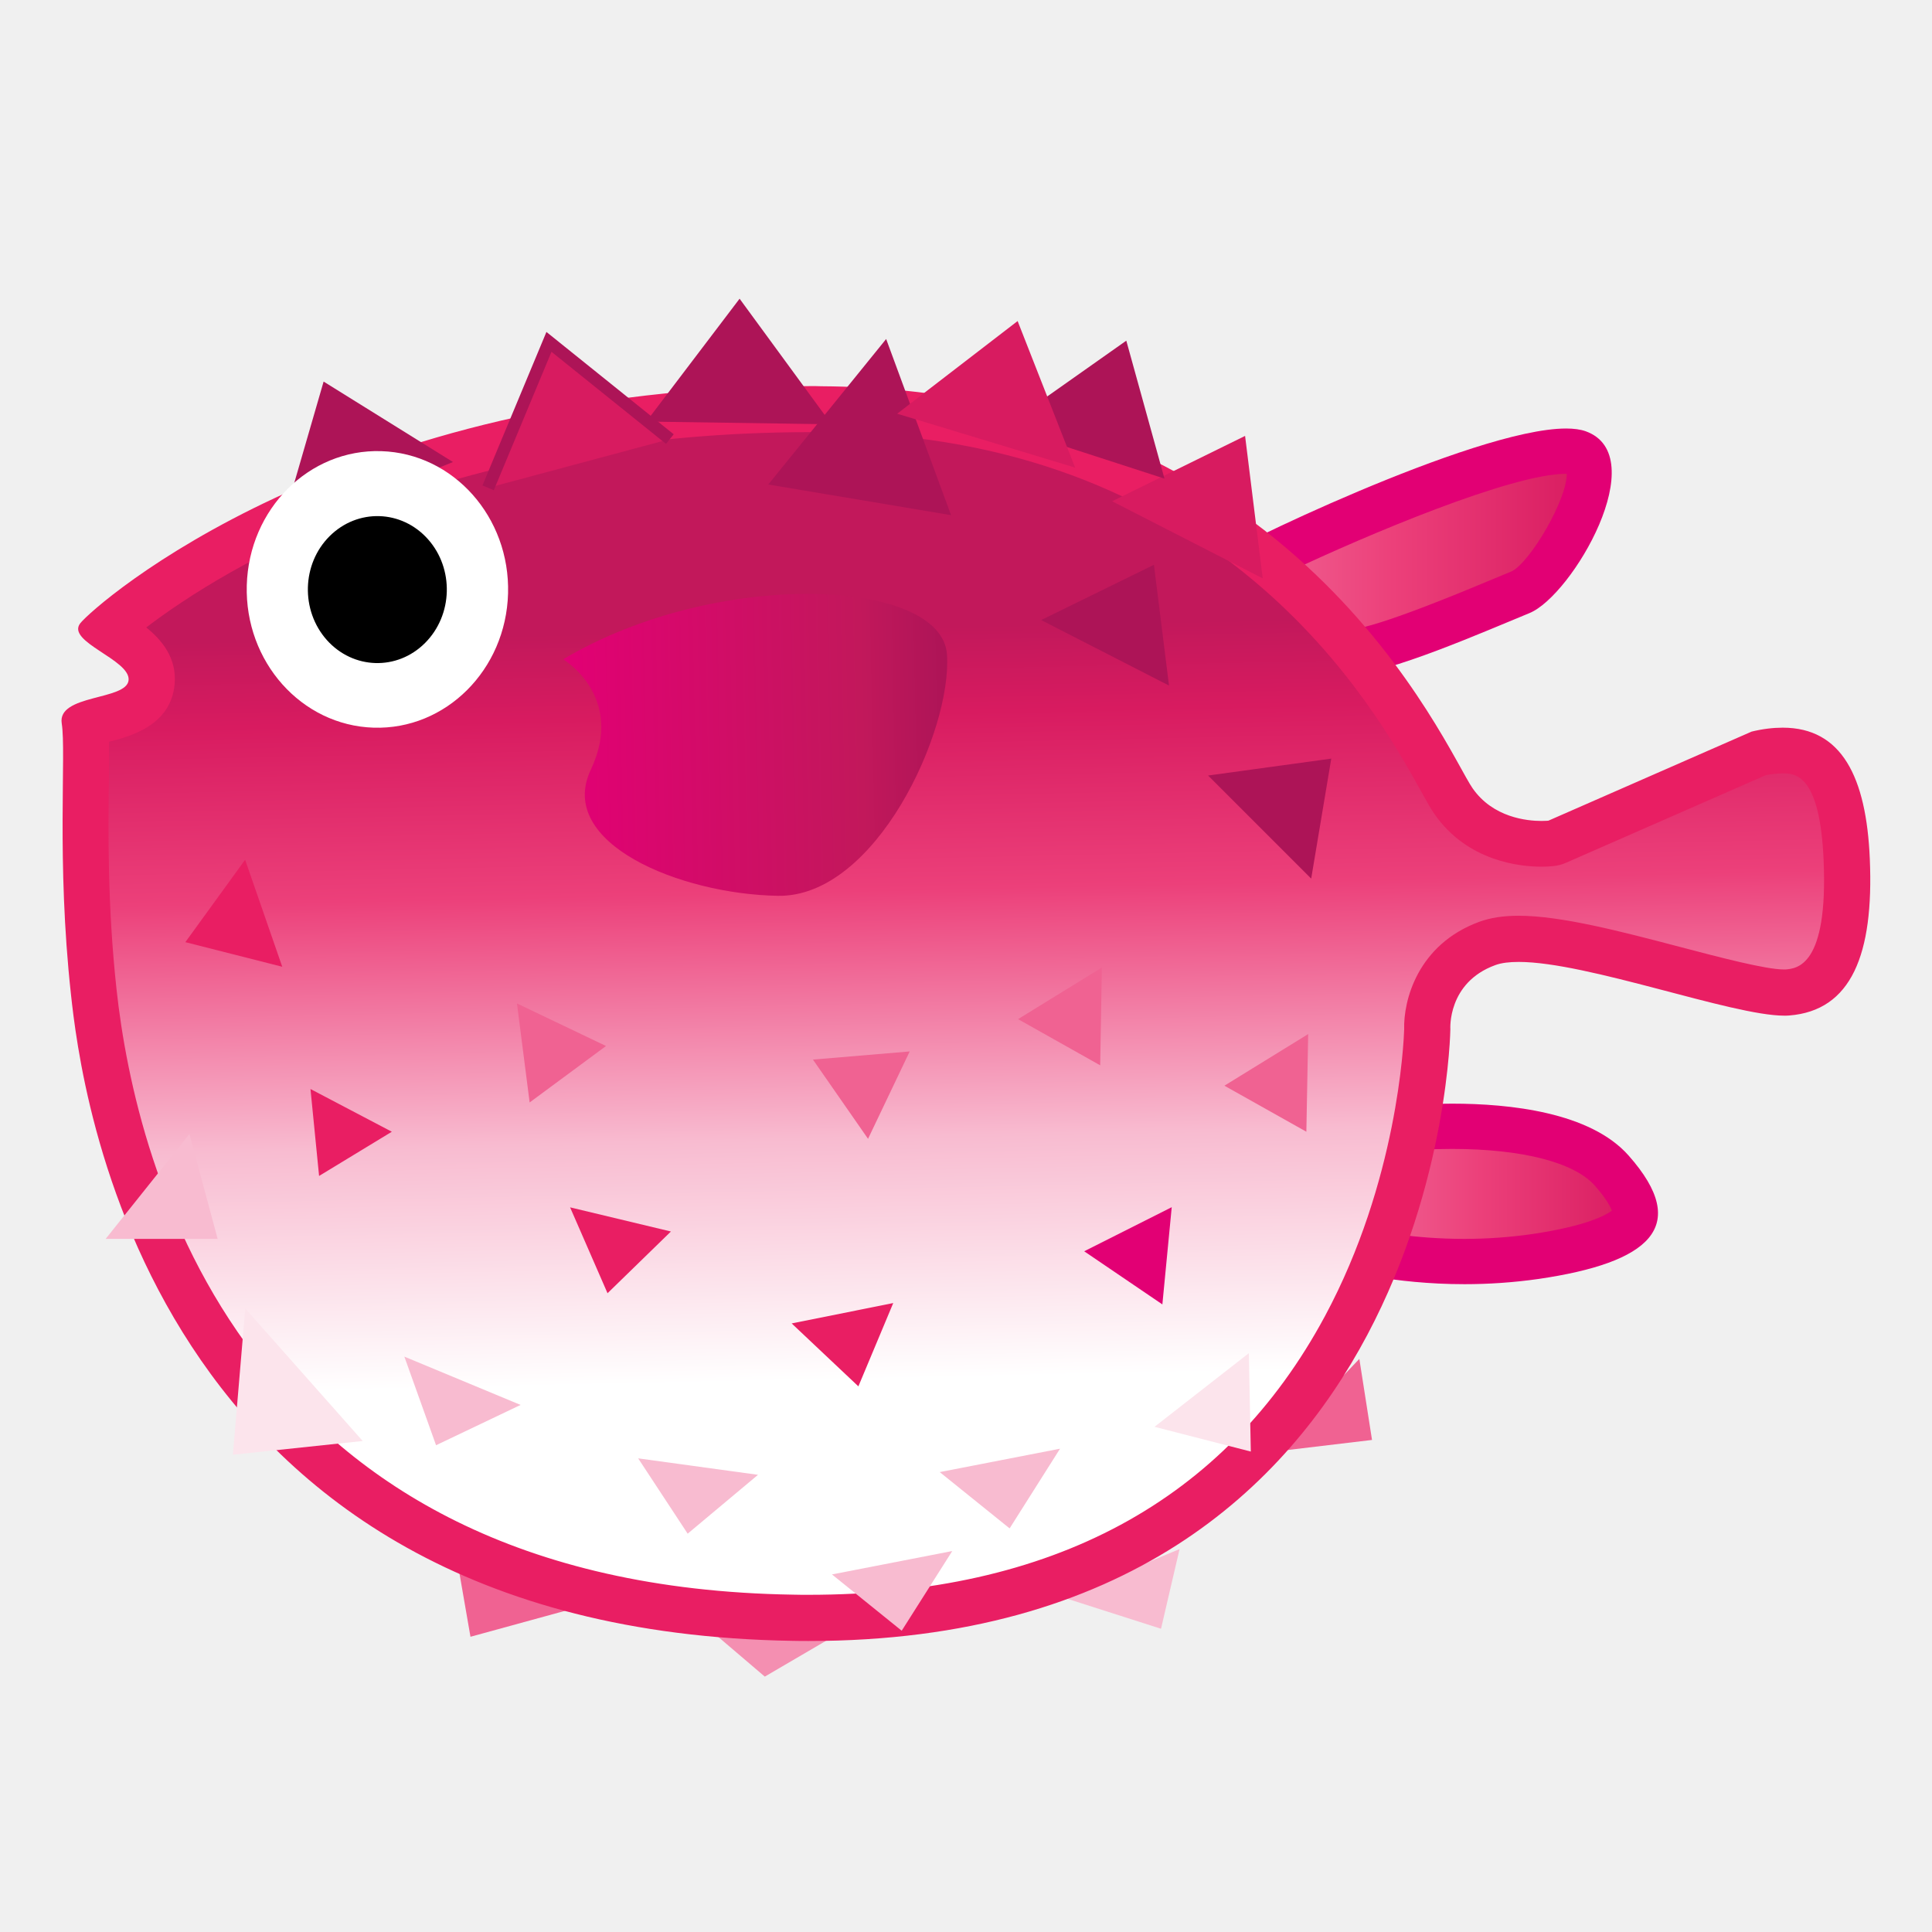
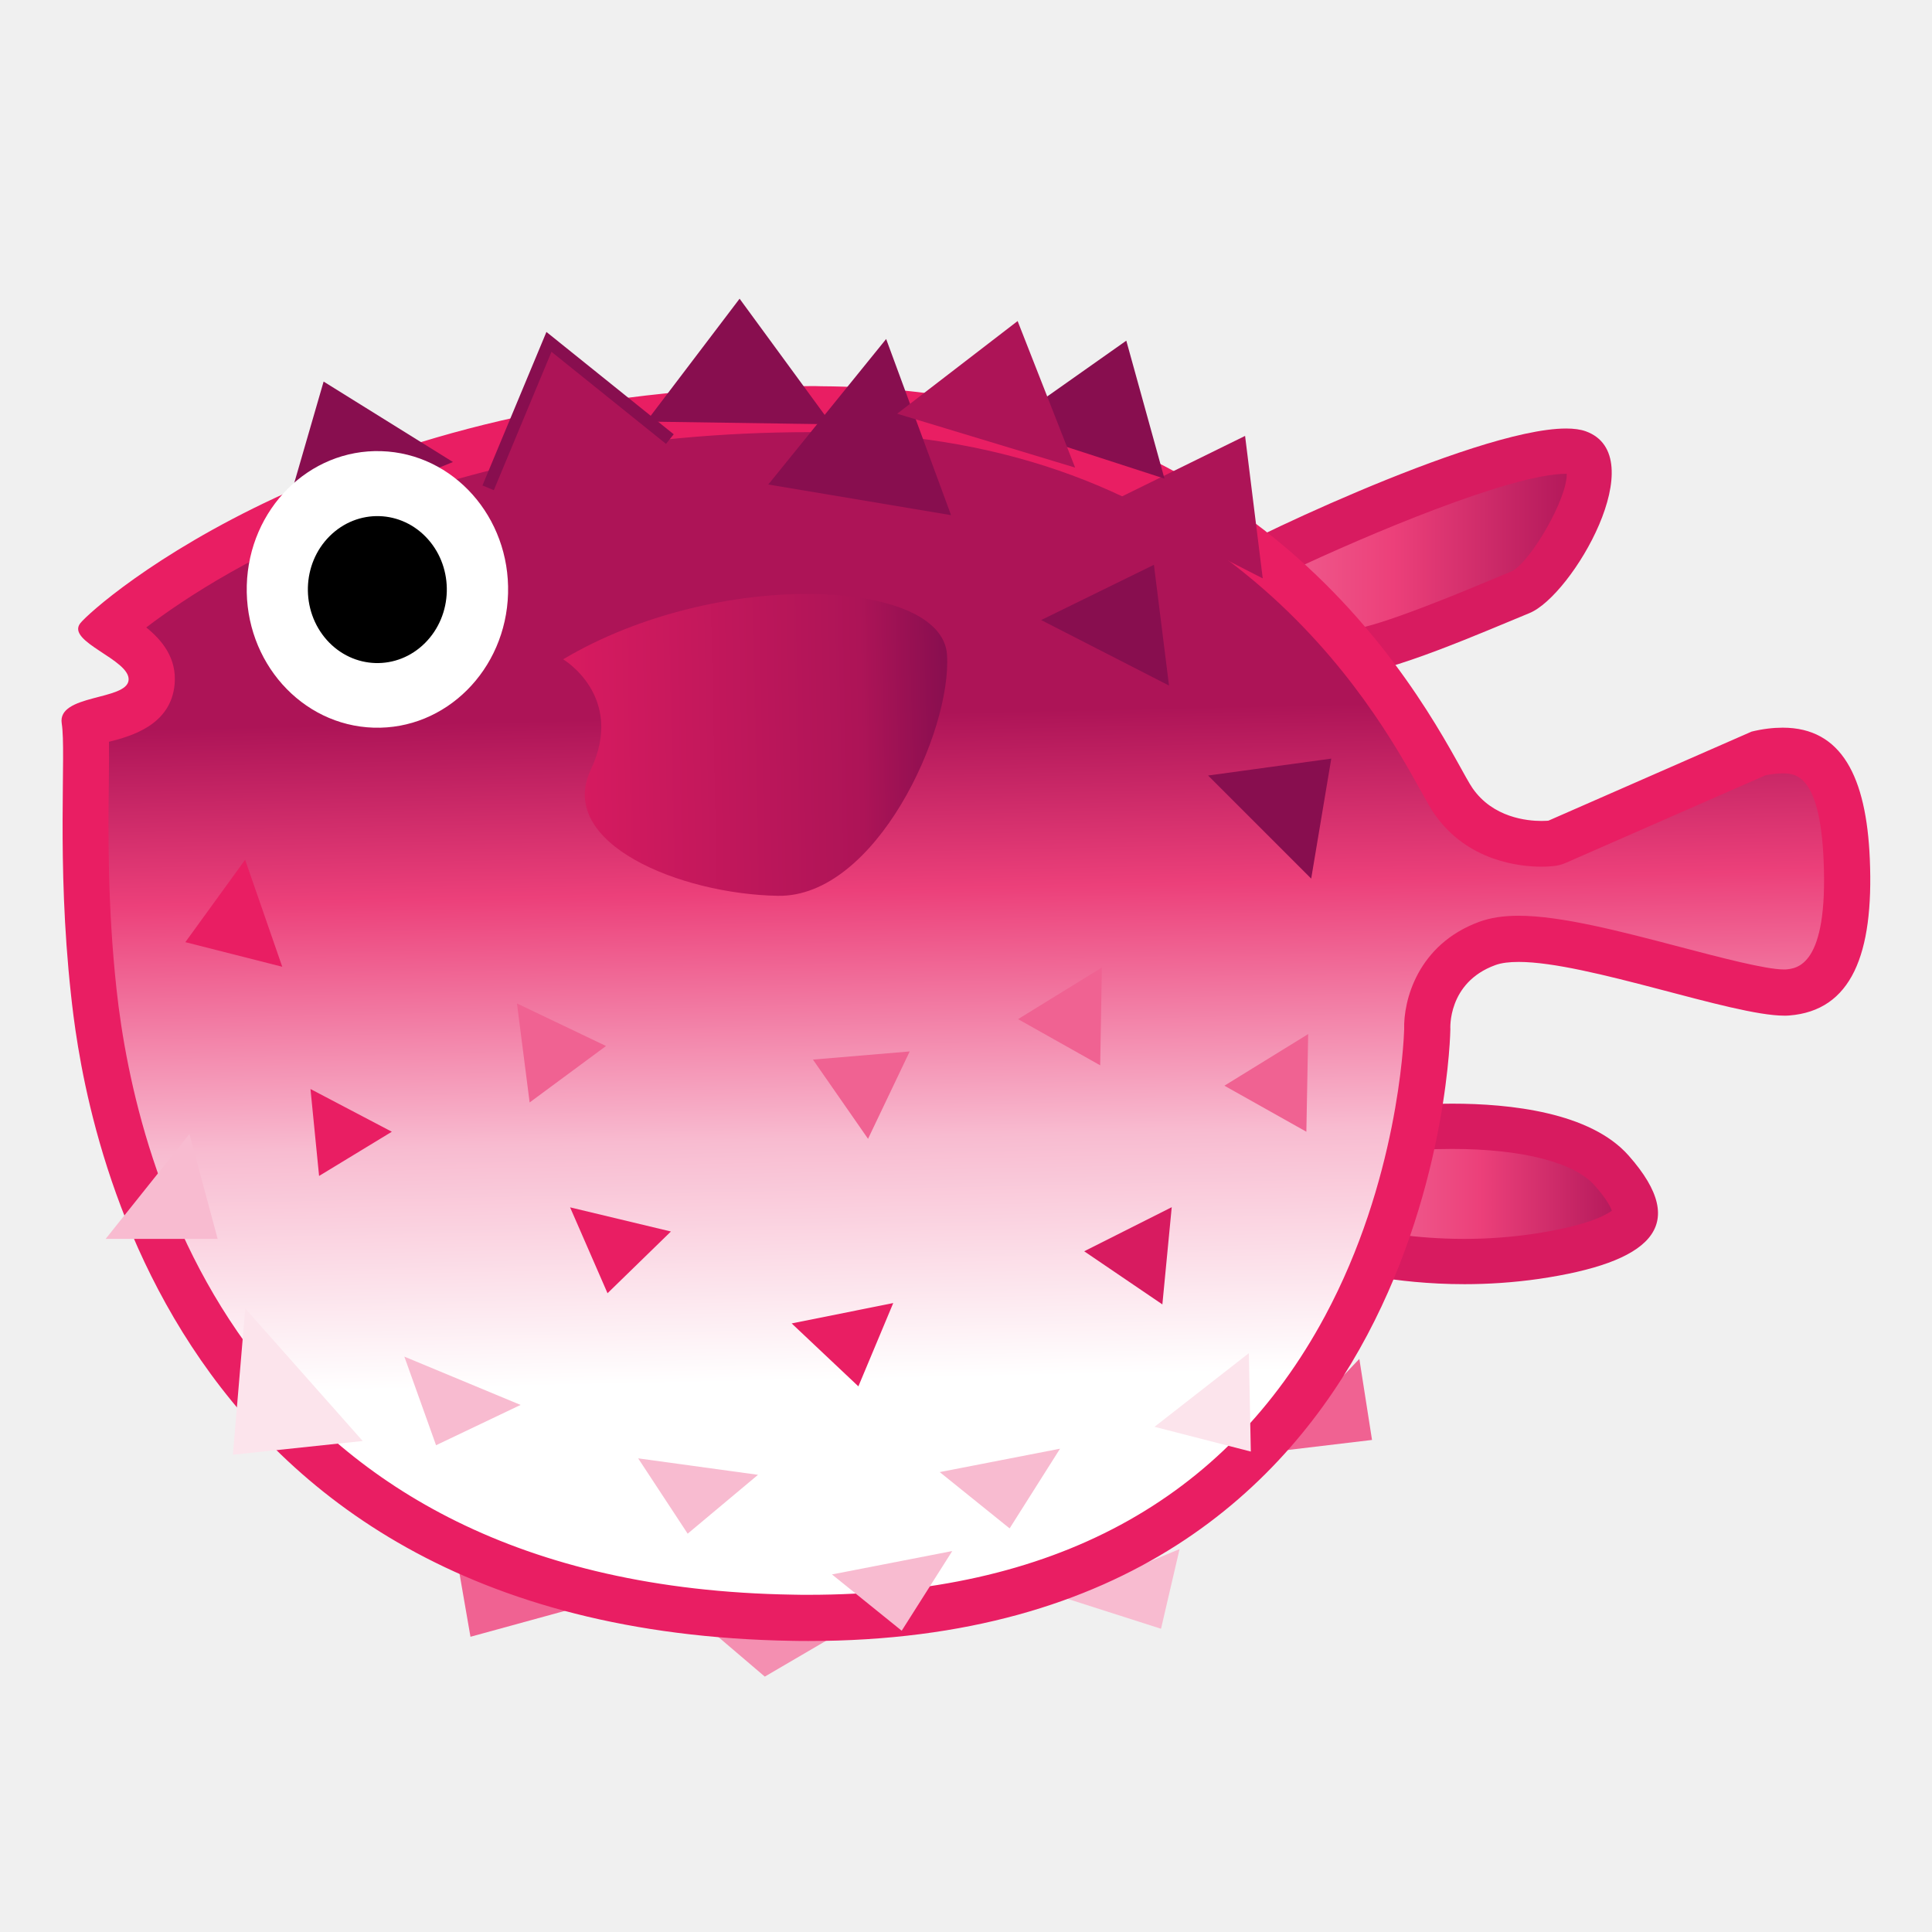
<svg xmlns="http://www.w3.org/2000/svg" xmlns:xlink="http://www.w3.org/1999/xlink" enable-background="new 0 0 128 128" viewBox="0 0 128 128">
  <linearGradient id="f" x1="83.081" x2="105.28" y1="36.552" y2="36.552" gradientUnits="userSpaceOnUse">
    <stop stop-color="#F06292" offset=".004" />
    <stop stop-color="#EC407A" offset=".415" />
-     <stop stop-color="#D81B60" offset=".999" />
+     <stop stop-color="#AD1457" offset=".999" />
  </linearGradient>
  <path d="m89.2 43.21c-0.84-0.18-3.53-2.77-6.12-5.84 4.16-2.1 16.11-7.47 20.68-7.47 0.46 0 0.69 0.06 0.78 0.09 0.34 0.12 0.71 0.33 0.73 1.26 0.07 2.9-3.13 7.42-4.52 7.99l-1.24 0.52c-2.69 1.12-8.28 3.47-10.2 3.47-0.03-0.02-0.07-0.02-0.11-0.02z" fill="url(#f)" />
-   <path d="m103.76 31.39h0.04c0.03 1.67-2.37 5.78-3.62 6.45-0.36 0.15-0.78 0.32-1.25 0.52-1.91 0.8-7.6 3.18-9.39 3.34-0.77-0.45-2.36-1.98-4.05-3.86 5.03-2.38 14.65-6.45 18.27-6.45m0-3c-6.12 0-22.98 8.27-22.97 8.55 0 0 5.96 7.51 8.25 7.76 0.09 0.01 0.18 0.01 0.28 0.01 2.54 0 9.26-2.97 12.01-4.09 2.85-1.17 8.22-10.44 3.72-12.05-0.34-0.12-0.78-0.18-1.29-0.18z" fill="#e20074" />
+   <path d="m103.76 31.39h0.04c0.03 1.67-2.37 5.78-3.62 6.45-0.36 0.15-0.78 0.32-1.25 0.52-1.91 0.8-7.6 3.18-9.39 3.34-0.77-0.45-2.36-1.98-4.05-3.86 5.03-2.38 14.65-6.45 18.27-6.45m0-3c-6.12 0-22.98 8.27-22.97 8.55 0 0 5.96 7.51 8.25 7.76 0.09 0.01 0.18 0.01 0.28 0.01 2.54 0 9.26-2.97 12.01-4.09 2.85-1.17 8.22-10.44 3.72-12.05-0.34-0.12-0.78-0.18-1.29-0.18z" fill="#D81B60" />
  <polyline points="30.29 103.37 31.17 108.44 37.99 106.57" fill="#F06292" />
  <polyline points="47.01 107.96 50.67 111.08 55.27 108.39" fill="#F48FB1" />
  <polyline points="70.45 105.84 76.92 107.91 78.15 102.63" fill="#F8BBD0" />
  <polyline points="84.19 96.2 90.9 95.4 90.06 90.03" fill="#F06292" />
  <linearGradient id="e" x1="90.754" x2="108.35" y1="79.097" y2="79.097" gradientUnits="userSpaceOnUse">
    <stop stop-color="#F06292" offset=".004" />
    <stop stop-color="#EC407A" offset=".415" />
-     <stop stop-color="#D81B60" offset=".999" />
+     <stop stop-color="#AD1457" offset=".999" />
  </linearGradient>
  <path d="m97.03 83.58c-2.7 0-4.91-0.32-6.27-0.58l2.37-8.25c0.73-0.06 1.82-0.13 3.09-0.13 5.15 0 8.91 1.04 10.58 2.94 1.19 1.35 1.74 2.5 1.5 3.15-0.18 0.5-1.19 1.75-6.55 2.54-1.54 0.21-3.13 0.33-4.72 0.33z" fill="url(#e)" />
-   <path d="m96.21 76.12c4.64 0 8.09 0.89 9.45 2.43 0.77 0.87 1.04 1.41 1.13 1.66-0.37 0.28-1.63 1.01-5.28 1.55-1.46 0.21-2.97 0.32-4.5 0.32-1.68 0-3.17-0.13-4.36-0.29l1.61-5.62c0.57-0.03 1.23-0.05 1.95-0.05m0-3c-2.45 0-4.25 0.23-4.25 0.23l-3.08 10.76s3.35 0.97 8.15 0.97c1.52 0 3.19-0.1 4.93-0.35 7.27-1.07 10.13-3.43 5.95-8.16-2.54-2.89-7.9-3.45-11.7-3.45z" fill="#e20074" />
+   <path d="m96.21 76.12c4.64 0 8.09 0.89 9.45 2.43 0.77 0.87 1.04 1.41 1.13 1.66-0.37 0.28-1.63 1.01-5.28 1.55-1.46 0.21-2.97 0.32-4.5 0.32-1.68 0-3.17-0.13-4.36-0.29l1.61-5.62c0.57-0.03 1.23-0.05 1.95-0.05m0-3c-2.45 0-4.25 0.23-4.25 0.23l-3.08 10.76s3.35 0.97 8.15 0.97c1.52 0 3.19-0.1 4.93-0.35 7.27-1.07 10.13-3.43 5.95-8.16-2.54-2.89-7.9-3.45-11.7-3.45z" fill="#D81B60" />
  <linearGradient id="d" x1="64.17" x2="64.17" y1="27.642" y2="107.86" gradientTransform="matrix(.9998 -.0211 .0211 .9998 -1.3443 1.3702)" gradientUnits="userSpaceOnUse">
-     <stop stop-color="#C2185B" offset=".172" />
-     <stop stop-color="#D81B60" offset=".243" />
+     <stop stop-color="#AD1457" offset=".172" />
+     <stop stop-color="#AD1457" offset=".243" />
    <stop stop-color="#EC407A" offset=".389" />
    <stop stop-color="#F8BBD0" offset=".593" />
    <stop stop-color="#fff" offset=".793" />
  </linearGradient>
  <path d="m52.52 107.19c-37.81-0.61-44.98-29.22-46.31-41.49-0.61-5.6-0.56-10.55-0.53-13.82 0.02-1.77 0.03-3.01-0.05-3.85 0.32-0.14 0.89-0.29 1.25-0.38 1.27-0.33 3.01-0.78 3.15-2.46 0.13-1.54-1.28-2.47-2.42-3.21-0.15-0.1-0.34-0.22-0.52-0.35 3.71-3.46 20.01-14.52 46.65-14.52h0.63c18.29 0.12 32.11 8.38 41.07 24.55 0.37 0.67 0.62 1.12 0.84 1.43 1.78 2.55 4.66 2.82 5.82 2.82 0.39 0 0.63-0.03 0.63-0.03 0.15-0.02 0.3-0.06 0.44-0.12l13.32-5.84c0.58-0.13 1.11-0.19 1.59-0.19 1.18 0 3.94 0 4.24 7.24 0.36 8.46-2.77 8.7-3.95 8.79-0.06 0-0.13 0.01-0.2 0.01-1.42 0-4.41-0.79-7.31-1.55-3.76-0.99-7.65-2.01-10.28-2.01-0.83 0-1.51 0.1-2.07 0.31-3.31 1.21-4.05 4.22-3.98 5.71-0.04 2.2-1.38 38.98-41 38.98-0.31-0.01-0.66-0.01-1.01-0.02z" fill="url(#d)" />
  <path d="m53.76 28.63h0.62c11.37 0.07 21.04 3.4 28.75 9.9 6.22 5.24 9.45 11.07 11 13.86 0.4 0.72 0.66 1.19 0.92 1.56 2.19 3.13 5.67 3.47 7.07 3.47 0.41 0 0.7-0.03 0.8-0.04 0.3-0.03 0.6-0.11 0.88-0.24l13.18-5.78c0.41-0.08 0.79-0.12 1.12-0.12 0.8 0 2.48 0 2.72 5.78 0.3 6.99-1.77 7.15-2.54 7.21h-0.08c-1.22 0-4.25-0.8-6.92-1.5-3.85-1.01-7.84-2.06-10.67-2.06-1.01 0-1.86 0.13-2.6 0.4-4.09 1.5-5.04 5.22-4.98 7.14-0.03 0.91-0.45 10.06-5.25 18.99-6.59 12.25-18.1 18.46-34.22 18.46-0.34 0-0.68 0-1.02-0.01-36.59-0.57-43.53-28.24-44.82-40.11-0.6-5.51-0.55-10.41-0.51-13.64 0.01-1.1 0.02-2.01 0.01-2.76 0.02 0 0.04-0.01 0.06-0.01 1.32-0.34 4.05-1.05 4.29-3.81 0.15-1.73-0.85-2.92-1.88-3.75 5.05-3.85 19.63-12.94 44.07-12.94m0-3.05c-31.09 0-47.47 14.49-48.44 15.71-0.97 1.23 3.32 2.41 3.2 3.77s-4.74 0.92-4.43 2.87-0.36 9.06 0.61 17.94c0.63 5.76 4.74 42.15 47.8 42.84 0.36 0.01 0.72 0.01 1.07 0.01 42 0 42.52-40.53 42.52-40.53s-0.21-3.09 2.98-4.25c0.41-0.15 0.93-0.21 1.55-0.21 4.55 0 14.12 3.56 17.59 3.56 0.11 0 0.22 0 0.32-0.01 4.13-0.32 5.62-4.05 5.35-10.37-0.23-5.45-1.87-8.7-5.77-8.7-0.63 0-1.32 0.08-2.06 0.26l-13.46 5.9s-0.17 0.02-0.46 0.02c-0.96 0-3.22-0.22-4.57-2.17-1.76-2.52-11.65-26.43-43.15-26.63-0.23-0.01-0.44-0.01-0.65-0.01z" fill="#E91E63" />
  <linearGradient id="c" x1="37.747" x2="63.178" y1="49.106" y2="49.106" gradientTransform="matrix(.9998 -.0211 .0211 .9998 -1.3443 1.3702)" gradientUnits="userSpaceOnUse">
-     <stop stop-color="#e20074" offset=".002" />
-     <stop stop-color="#C2185B" offset=".774" />
-     <stop stop-color="#AD1457" offset=".999" />
+     <stop stop-color="#D81B60" offset=".002" />
+     <stop stop-color="#AD1457" offset=".774" />
+     <stop stop-color="#880E4F" offset=".999" />
  </linearGradient>
  <path d="m37.31 43.68s4.13 2.45 1.83 7.32 5.92 8.24 12.4 8.35 11.54-10.92 11.2-15.99c-0.35-5.06-15.24-5.74-25.43 0.32z" fill="url(#c)" />
  <polyline points="26.79 89.88 28.89 95.75 34.49 93.08" fill="#F8BBD0" />
  <polyline points="42.28 96.62 45.56 101.61 50.22 97.71" fill="#F8BBD0" />
  <polyline points="16.25 86.69 15.43 96.38 24.03 95.47" fill="#FCE4EC" />
  <polyline points="62.26 97.53 66.89 101.26 70.23 95.98" fill="#F8BBD0" />
  <polyline points="55.12 104.31 59.74 108.04 63.09 102.76" fill="#F8BBD0" />
  <polyline points="76.49 94.53 82.87 96.17 82.74 89.65" fill="#FCE4EC" />
  <polyline points="37.77 79.99 40.25 85.68 44.45 81.59" fill="#E91E63" />
  <polyline points="52.45 87.68 56.87 91.85 59.18 86.33" fill="#E91E63" />
  <polyline points="53.86 70.2 57.51 75.45 60.27 69.66" fill="#F06292" />
  <polyline points="67.45 67.52 72.89 70.58 73 64.1" fill="#F06292" />
  <polyline points="81.12 71.93 86.55 74.98 86.67 68.51" fill="#F06292" />
-   <polyline points="71.83 82.9 77.01 86.42 77.63 79.98" fill="#e20074" />
-   <polyline points="86.87 58.21 88.2 50.26 80.04 51.38" fill="#AD1457" />
-   <polyline points="77.45 45.42 76.45 37.42 68.98 41.08" fill="#AD1457" />
-   <polyline points="83.66 38.32 82.49 28.88 73.68 33.21" fill="#D81B60" />
-   <polyline points="77.15 31.71 74.62 22.57 66.54 28.27" fill="#AD1457" />
-   <polyline points="44.38 29.09 36.37 22.65 32.34 32.32" fill="#D81B60" stroke="#AD1457" stroke-miterlimit="10" stroke-width=".815" />
-   <polyline points="63.01 34.13 58.71 22.46 50.9 32.1" fill="#AD1457" />
-   <polyline points="55.09 28.11 49 19.79 42.82 27.93" fill="#AD1457" />
-   <polyline points="30.01 30.61 21.44 25.28 18.55 35.26" fill="#AD1457" />
-   <polyline points="71.23 30.98 67.42 21.27 59.44 27.41" fill="#D81B60" />
+   <polyline points="71.83 82.9 77.01 86.42 77.63 79.98" fill="#D81B60" />
+   <polyline points="86.87 58.21 88.2 50.26 80.04 51.38" fill="#880E4F" />
+   <polyline points="77.45 45.42 76.45 37.42 68.98 41.08" fill="#880E4F" />
+   <polyline points="83.66 38.32 82.49 28.88 73.68 33.21" fill="#AD1457" />
+   <polyline points="77.15 31.71 74.62 22.57 66.54 28.27" fill="#880E4F" />
+   <polyline points="44.38 29.09 36.37 22.65 32.34 32.32" fill="#AD1457" stroke="#880E4F" stroke-miterlimit="10" stroke-width=".815" />
+   <polyline points="63.01 34.13 58.71 22.46 50.9 32.1" fill="#880E4F" />
+   <polyline points="55.09 28.11 49 19.79 42.82 27.93" fill="#880E4F" />
+   <polyline points="30.01 30.61 21.44 25.28 18.55 35.26" fill="#880E4F" />
+   <polyline points="71.23 30.98 67.42 21.27 59.44 27.41" fill="#AD1457" />
  <polyline points="20.57 72.15 21.14 77.91 25.96 74.98" fill="#E91E63" />
  <polyline points="12.55 75.13 7 82.08 14.42 82.08" fill="#F8BBD0" />
  <polyline points="16.24 56.96 12.28 62.42 18.7 64.05" fill="#E91E63" />
  <polyline points="34.25 66.48 35.09 73.04 40.15 69.3" fill="#F06292" />
  <path d="m33.66 39.32c-0.14 5.06-4.13 9.04-8.91 8.89s-8.54-4.37-8.4-9.43 4.13-9.04 8.91-8.89 8.54 4.37 8.4 9.43z" fill="#fff" />
  <path d="m28.16 42.6c-1.85 1.85-4.76 1.76-6.51-0.2-1.74-1.96-1.66-5.04 0.19-6.88s4.76-1.76 6.51 0.2c1.74 1.95 1.66 5.03-0.19 6.88z" />
  <g display="none">
    <g display="inline">
      <g opacity=".6">
        <circle cx="-117.33" cy="64" r="28" fill="none" opacity=".61" stroke="#000" stroke-miterlimit="10" stroke-width=".263" />
        <line x1="-97.33" x2="-97.33" y2="128" fill="none" opacity=".61" stroke="#000" stroke-miterlimit="10" stroke-width=".25" />
        <line x1="-137.33" x2="-137.33" y2="128" fill="none" opacity=".61" stroke="#000" stroke-miterlimit="10" stroke-width=".25" />
        <line x1="-117.33" x2="-117.33" y2="128" fill="none" opacity=".61" stroke="#000" stroke-miterlimit="10" stroke-width=".25" />
        <line x1="-53.33" x2="-181.33" y1="64" y2="64" fill="none" opacity=".61" stroke="#000" stroke-miterlimit="10" stroke-width=".25" />
        <line x1="-53.33" x2="-181.33" y1="44" y2="44" fill="none" opacity=".61" stroke="#000" stroke-miterlimit="10" stroke-width=".25" />
        <line x1="-53.33" x2="-181.33" y1="83.75" y2="83.75" fill="none" opacity=".61" stroke="#000" stroke-miterlimit="10" stroke-width=".25" />
        <line x1="-53.33" x2="-181.33" y1="128" fill="none" opacity=".61" stroke="#000" stroke-miterlimit="10" stroke-width=".25" />
        <line x1="-181.33" x2="-53.33" y1="128" fill="none" opacity=".61" stroke="#000" stroke-miterlimit="10" stroke-width=".25" />
        <g opacity=".61">
          <path d="m-117.33 4.26c32.94 0 59.74 26.8 59.74 59.74s-26.8 59.74-59.74 59.74-59.74-26.8-59.74-59.74 26.79-59.74 59.74-59.74m0-0.26c-33.14 0-60 26.86-60 60s26.86 60 60 60 60-26.86 60-60-26.87-60-60-60z" />
        </g>
        <path d="m-73.36 115.97h-87.94c-4.42 0-8.03-3.61-8.03-8.03v-87.91c0-4.42 3.61-8.03 8.03-8.03h87.94c4.42 0 8.03 3.61 8.03 8.03v87.91c0 4.42-3.62 8.03-8.03 8.03z" fill="none" opacity=".61" stroke="#000" stroke-miterlimit="10" stroke-width=".258" />
        <path d="m-81.33 124h-72c-4.4 0-8-3.6-8-8v-104c0-4.4 3.6-8 8-8h72c4.4 0 8 3.6 8 8v104c0 4.4-3.6 8-8 8z" fill="none" opacity=".61" stroke="#000" stroke-miterlimit="10" stroke-width=".263" />
        <path d="m-67.57 108h-99.54c-5.63 0-10.23-4.6-10.23-10.23v-67.49c0-5.63 4.6-10.23 10.23-10.23h99.54c5.63 0 10.23 4.6 10.23 10.23v67.48c0.01 5.64-4.6 10.24-10.23 10.24z" fill="none" opacity=".61" stroke="#000" stroke-miterlimit="10" stroke-width=".263" />
      </g>
      <g opacity=".2">
        <defs>
          <rect id="h" x="-181.33" width="128" height="128" opacity=".2" />
        </defs>
        <clipPath id="b">
          <use xlink:href="#h" />
        </clipPath>
        <g clip-path="url(#b)">
          <g fill="none" stroke="#000" stroke-miterlimit="10" stroke-width=".25">
            <line x1="-209.33" x2="-209.33" y1="160" y2="-32" />
            <line x1="-205.33" x2="-205.33" y1="160" y2="-32" />
            <line x1="-201.33" x2="-201.33" y1="160" y2="-32" />
            <line x1="-197.33" x2="-197.33" y1="160" y2="-32" />
            <line x1="-193.33" x2="-193.33" y1="160" y2="-32" />
            <line x1="-189.33" x2="-189.33" y1="160" y2="-32" />
            <line x1="-185.33" x2="-185.33" y1="160" y2="-32" />
            <line x1="-181.33" x2="-181.33" y1="160" y2="-32" />
            <line x1="-177.33" x2="-177.33" y1="160" y2="-32" />
            <line x1="-173.33" x2="-173.33" y1="160" y2="-32" />
            <line x1="-169.33" x2="-169.33" y1="160" y2="-32" />
            <line x1="-165.33" x2="-165.33" y1="160" y2="-32" />
            <line x1="-161.33" x2="-161.33" y1="160" y2="-32" />
            <line x1="-157.33" x2="-157.33" y1="160" y2="-32" />
            <line x1="-153.33" x2="-153.33" y1="160" y2="-32" />
            <line x1="-149.33" x2="-149.33" y1="160" y2="-32" />
            <line x1="-145.33" x2="-145.33" y1="160" y2="-32" />
            <line x1="-141.33" x2="-141.33" y1="160" y2="-32" />
            <line x1="-137.33" x2="-137.33" y1="160" y2="-32" />
            <line x1="-133.33" x2="-133.33" y1="160" y2="-32" />
            <line x1="-129.33" x2="-129.33" y1="160" y2="-32" />
            <line x1="-125.33" x2="-125.33" y1="160" y2="-32" />
            <line x1="-121.33" x2="-121.33" y1="160" y2="-32" />
            <line x1="-117.33" x2="-117.33" y1="160" y2="-32" />
            <line x1="-113.33" x2="-113.33" y1="160" y2="-32" />
            <line x1="-109.33" x2="-109.33" y1="160" y2="-32" />
            <line x1="-105.33" x2="-105.33" y1="160" y2="-32" />
            <line x1="-101.33" x2="-101.33" y1="160" y2="-32" />
            <line x1="-97.33" x2="-97.33" y1="160" y2="-32" />
            <line x1="-93.33" x2="-93.33" y1="160" y2="-32" />
            <line x1="-89.33" x2="-89.33" y1="160" y2="-32" />
            <line x1="-85.33" x2="-85.33" y1="160" y2="-32" />
            <line x1="-81.33" x2="-81.33" y1="160" y2="-32" />
            <line x1="-77.33" x2="-77.33" y1="160" y2="-32" />
            <line x1="-73.33" x2="-73.33" y1="160" y2="-32" />
            <line x1="-69.33" x2="-69.33" y1="160" y2="-32" />
            <line x1="-65.33" x2="-65.33" y1="160" y2="-32" />
            <line x1="-61.33" x2="-61.33" y1="160" y2="-32" />
            <line x1="-57.33" x2="-57.33" y1="160" y2="-32" />
            <line x1="-53.33" x2="-53.33" y1="160" y2="-32" />
            <line x1="-49.33" x2="-49.33" y1="160" y2="-32" />
            <line x1="-45.33" x2="-45.33" y1="160" y2="-32" />
            <line x1="-44.33" x2="-44.33" y1="166.05" y2="-25.95" />
            <line x1="-37.33" x2="-37.33" y1="160" y2="-32" />
            <line x1="-33.33" x2="-33.33" y1="160" y2="-32" />
            <line x1="-29.33" x2="-29.33" y1="160" y2="-32" />
            <line x1="-25.33" x2="-25.33" y1="160" y2="-32" />
          </g>
          <g fill="none" stroke="#000" stroke-miterlimit="10" stroke-width=".25">
            <line x1="-213.33" x2="-21.33" y1="-28" y2="-28" />
            <line x1="-213.33" x2="-21.33" y1="-24" y2="-24" />
            <line x1="-213.33" x2="-21.33" y1="-20" y2="-20" />
            <line x1="-213.33" x2="-21.33" y1="-16" y2="-16" />
            <line x1="-213.33" x2="-21.33" y1="-12" y2="-12" />
            <line x1="-213.33" x2="-21.33" y1="-8" y2="-8" />
            <line x1="-213.33" x2="-21.33" y1="-4" y2="-4" />
            <line x1="-213.33" x2="-21.33" />
            <line x1="-213.33" x2="-21.33" y1="4" y2="4" />
            <line x1="-213.33" x2="-21.33" y1="8" y2="8" />
            <line x1="-213.33" x2="-21.33" y1="12" y2="12" />
            <line x1="-213.33" x2="-21.33" y1="16" y2="16" />
            <line x1="-213.33" x2="-21.33" y1="20" y2="20" />
            <line x1="-213.33" x2="-21.33" y1="24" y2="24" />
            <line x1="-213.33" x2="-21.33" y1="28" y2="28" />
            <line x1="-213.33" x2="-21.33" y1="32" y2="32" />
            <line x1="-213.33" x2="-21.33" y1="36" y2="36" />
            <line x1="-213.33" x2="-21.33" y1="40" y2="40" />
            <line x1="-213.33" x2="-21.33" y1="44" y2="44" />
            <line x1="-213.33" x2="-21.33" y1="48" y2="48" />
            <line x1="-213.33" x2="-21.33" y1="52" y2="52" />
            <line x1="-213.33" x2="-21.33" y1="56" y2="56" />
            <line x1="-213.33" x2="-21.33" y1="60" y2="60" />
            <line x1="-213.33" x2="-21.33" y1="64" y2="64" />
            <line x1="-213.33" x2="-21.33" y1="68" y2="68" />
            <line x1="-213.33" x2="-21.33" y1="72" y2="72" />
            <line x1="-213.33" x2="-21.33" y1="76" y2="76" />
            <line x1="-213.33" x2="-21.33" y1="80" y2="80" />
            <line x1="-213.33" x2="-21.33" y1="84" y2="84" />
            <line x1="-213.33" x2="-21.33" y1="88" y2="88" />
            <line x1="-213.33" x2="-21.33" y1="92" y2="92" />
            <line x1="-213.33" x2="-21.33" y1="96" y2="96" />
            <line x1="-213.33" x2="-21.33" y1="100" y2="100" />
            <line x1="-213.33" x2="-21.33" y1="104" y2="104" />
            <line x1="-213.33" x2="-21.33" y1="108" y2="108" />
            <line x1="-213.33" x2="-21.33" y1="112" y2="112" />
            <line x1="-213.33" x2="-21.33" y1="116" y2="116" />
            <line x1="-213.33" x2="-21.33" y1="120" y2="120" />
            <line x1="-213.33" x2="-21.33" y1="124" y2="124" />
            <line x1="-213.33" x2="-21.33" y1="128" y2="128" />
            <line x1="-213.33" x2="-21.33" y1="132" y2="132" />
            <line x1="-213.33" x2="-21.33" y1="136" y2="136" />
            <line x1="-213.33" x2="-21.33" y1="140" y2="140" />
            <line x1="-213.33" x2="-21.33" y1="144" y2="144" />
            <line x1="-213.33" x2="-21.33" y1="148" y2="148" />
            <line x1="-213.33" x2="-21.33" y1="152" y2="152" />
            <line x1="-213.33" x2="-21.33" y1="156" y2="156" />
          </g>
          <path d="m-21.58-31.75v191.5h-191.5v-191.5h191.5m0.25-0.25h-192v192h192v-192z" />
        </g>
      </g>
      <g fill="#F44336">
        <rect x="-181.33" width="4" height="128" opacity=".3" />
        <rect x="-57.33" width="4" height="128" opacity=".3" />
        <rect transform="matrix(-1.837e-16 1 -1 -1.837e-16 -115.33 119.33)" x="-119.33" y="-58" width="4" height="120" opacity=".3" />
        <rect transform="matrix(-1.837e-16 1 -1 -1.837e-16 8.6667 243.33)" x="-119.33" y="66" width="4" height="120" opacity=".3" />
      </g>
    </g>
    <g display="inline">
      <g opacity=".6">
        <circle cx="64" cy="64" r="28" fill="none" opacity=".61" stroke="#000" stroke-miterlimit="10" stroke-width=".263" />
        <line x1="84" x2="84" y2="128" fill="none" opacity=".61" stroke="#000" stroke-miterlimit="10" stroke-width=".25" />
        <line x1="44" x2="44" y2="128" fill="none" opacity=".61" stroke="#000" stroke-miterlimit="10" stroke-width=".25" />
        <line x1="64" x2="64" y2="128" fill="none" opacity=".61" stroke="#000" stroke-miterlimit="10" stroke-width=".25" />
        <line x1="128" y1="64" y2="64" fill="none" opacity=".61" stroke="#000" stroke-miterlimit="10" stroke-width=".25" />
        <line x1="128" y1="44" y2="44" fill="none" opacity=".61" stroke="#000" stroke-miterlimit="10" stroke-width=".25" />
        <line x1="128" y1="83.75" y2="83.75" fill="none" opacity=".61" stroke="#000" stroke-miterlimit="10" stroke-width=".25" />
        <line x1="128" y1="128" fill="none" opacity=".61" stroke="#000" stroke-miterlimit="10" stroke-width=".25" />
        <line x2="128" y1="128" fill="none" opacity=".61" stroke="#000" stroke-miterlimit="10" stroke-width=".25" />
        <g opacity=".61">
          <path d="M64,4.26c32.94,0,59.74,26.8,59.74,59.74S96.94,123.74,64,123.74S4.26,96.94,4.26,64S31.06,4.26,64,4.26 M64,4 C30.86,4,4,30.86,4,64s26.86,60,60,60s60-26.86,60-60S97.14,4,64,4L64,4z" />
        </g>
        <path d="m107.97 115.97h-87.94c-4.42 0-8.03-3.61-8.03-8.03v-87.91c0-4.42 3.61-8.03 8.03-8.03h87.94c4.42 0 8.03 3.61 8.03 8.03v87.91c0 4.42-3.61 8.03-8.03 8.03z" fill="none" opacity=".61" stroke="#000" stroke-miterlimit="10" stroke-width=".258" />
        <path d="m100 124h-72c-4.4 0-8-3.6-8-8v-104c0-4.4 3.6-8 8-8h72c4.4 0 8 3.6 8 8v104c0 4.4-3.6 8-8 8z" fill="none" opacity=".61" stroke="#000" stroke-miterlimit="10" stroke-width=".263" />
        <path d="M113.77,108H14.23 C8.6,108,4,103.4,4,97.77V30.28c0-5.63,4.6-10.23,10.23-10.23h99.54c5.63,0,10.23,4.6,10.23,10.23v67.48 C124,103.4,119.4,108,113.77,108z" fill="none" opacity=".61" stroke="#000" stroke-miterlimit="10" stroke-width=".263" />
      </g>
      <g opacity=".2">
        <defs>
          <rect id="g" width="128" height="128" opacity=".2" />
        </defs>
        <clipPath id="a">
          <use xlink:href="#g" />
        </clipPath>
        <g clip-path="url(#a)">
          <g fill="none" stroke="#000" stroke-miterlimit="10" stroke-width=".25">
            <line x1="-28" x2="-28" y1="160" y2="-32" />
            <line x1="-24" x2="-24" y1="160" y2="-32" />
            <line x1="-20" x2="-20" y1="160" y2="-32" />
            <line x1="-16" x2="-16" y1="160" y2="-32" />
            <line x1="-12" x2="-12" y1="160" y2="-32" />
            <line x1="-8" x2="-8" y1="160" y2="-32" />
            <line x1="-4" x2="-4" y1="160" y2="-32" />
            <line y1="160" y2="-32" />
            <line x1="4" x2="4" y1="160" y2="-32" />
            <line x1="8" x2="8" y1="160" y2="-32" />
            <line x1="12" x2="12" y1="160" y2="-32" />
            <line x1="16" x2="16" y1="160" y2="-32" />
            <line x1="20" x2="20" y1="160" y2="-32" />
            <line x1="24" x2="24" y1="160" y2="-32" />
            <line x1="28" x2="28" y1="160" y2="-32" />
            <line x1="32" x2="32" y1="160" y2="-32" />
            <line x1="36" x2="36" y1="160" y2="-32" />
            <line x1="40" x2="40" y1="160" y2="-32" />
            <line x1="44" x2="44" y1="160" y2="-32" />
            <line x1="48" x2="48" y1="160" y2="-32" />
            <line x1="52" x2="52" y1="160" y2="-32" />
            <line x1="56" x2="56" y1="160" y2="-32" />
            <line x1="60" x2="60" y1="160" y2="-32" />
            <line x1="64" x2="64" y1="160" y2="-32" />
            <line x1="68" x2="68" y1="160" y2="-32" />
            <line x1="72" x2="72" y1="160" y2="-32" />
            <line x1="76" x2="76" y1="160" y2="-32" />
            <line x1="80" x2="80" y1="160" y2="-32" />
            <line x1="84" x2="84" y1="160" y2="-32" />
            <line x1="88" x2="88" y1="160" y2="-32" />
            <line x1="92" x2="92" y1="160" y2="-32" />
            <line x1="96" x2="96" y1="160" y2="-32" />
            <line x1="100" x2="100" y1="160" y2="-32" />
            <line x1="104" x2="104" y1="160" y2="-32" />
            <line x1="108" x2="108" y1="160" y2="-32" />
            <line x1="112" x2="112" y1="160" y2="-32" />
            <line x1="116" x2="116" y1="160" y2="-32" />
            <line x1="120" x2="120" y1="160" y2="-32" />
            <line x1="124" x2="124" y1="160" y2="-32" />
            <line x1="128" x2="128" y1="160" y2="-32" />
            <line x1="132" x2="132" y1="160" y2="-32" />
            <line x1="136" x2="136" y1="160" y2="-32" />
            <line x1="137" x2="137" y1="166.05" y2="-25.95" />
            <line x1="144" x2="144" y1="160" y2="-32" />
            <line x1="148" x2="148" y1="160" y2="-32" />
            <line x1="152" x2="152" y1="160" y2="-32" />
            <line x1="156" x2="156" y1="160" y2="-32" />
          </g>
          <g fill="none" stroke="#000" stroke-miterlimit="10" stroke-width=".25">
            <line x1="-32" x2="160" y1="-28" y2="-28" />
            <line x1="-32" x2="160" y1="-24" y2="-24" />
            <line x1="-32" x2="160" y1="-20" y2="-20" />
            <line x1="-32" x2="160" y1="-16" y2="-16" />
            <line x1="-32" x2="160" y1="-12" y2="-12" />
            <line x1="-32" x2="160" y1="-8" y2="-8" />
            <line x1="-32" x2="160" y1="-4" y2="-4" />
            <line x1="-32" x2="160" />
            <line x1="-32" x2="160" y1="4" y2="4" />
            <line x1="-32" x2="160" y1="8" y2="8" />
            <line x1="-32" x2="160" y1="12" y2="12" />
            <line x1="-32" x2="160" y1="16" y2="16" />
            <line x1="-32" x2="160" y1="20" y2="20" />
            <line x1="-32" x2="160" y1="24" y2="24" />
            <line x1="-32" x2="160" y1="28" y2="28" />
            <line x1="-32" x2="160" y1="32" y2="32" />
            <line x1="-32" x2="160" y1="36" y2="36" />
            <line x1="-32" x2="160" y1="40" y2="40" />
            <line x1="-32" x2="160" y1="44" y2="44" />
            <line x1="-32" x2="160" y1="48" y2="48" />
            <line x1="-32" x2="160" y1="52" y2="52" />
            <line x1="-32" x2="160" y1="56" y2="56" />
            <line x1="-32" x2="160" y1="60" y2="60" />
            <line x1="-32" x2="160" y1="64" y2="64" />
            <line x1="-32" x2="160" y1="68" y2="68" />
            <line x1="-32" x2="160" y1="72" y2="72" />
            <line x1="-32" x2="160" y1="76" y2="76" />
            <line x1="-32" x2="160" y1="80" y2="80" />
            <line x1="-32" x2="160" y1="84" y2="84" />
            <line x1="-32" x2="160" y1="88" y2="88" />
            <line x1="-32" x2="160" y1="92" y2="92" />
            <line x1="-32" x2="160" y1="96" y2="96" />
            <line x1="-32" x2="160" y1="100" y2="100" />
            <line x1="-32" x2="160" y1="104" y2="104" />
            <line x1="-32" x2="160" y1="108" y2="108" />
            <line x1="-32" x2="160" y1="112" y2="112" />
            <line x1="-32" x2="160" y1="116" y2="116" />
            <line x1="-32" x2="160" y1="120" y2="120" />
            <line x1="-32" x2="160" y1="124" y2="124" />
            <line x1="-32" x2="160" y1="128" y2="128" />
            <line x1="-32" x2="160" y1="132" y2="132" />
            <line x1="-32" x2="160" y1="136" y2="136" />
            <line x1="-32" x2="160" y1="140" y2="140" />
            <line x1="-32" x2="160" y1="144" y2="144" />
            <line x1="-32" x2="160" y1="148" y2="148" />
            <line x1="-32" x2="160" y1="152" y2="152" />
            <line x1="-32" x2="160" y1="156" y2="156" />
          </g>
          <path d="m159.75-31.75v191.5h-191.5v-191.5h191.5m0.25-0.25h-192v192h192v-192z" />
        </g>
      </g>
      <g fill="#F44336">
        <rect width="4" height="128" opacity=".3" />
        <rect x="124" width="4" height="128" opacity=".3" />
        <rect transform="matrix(-1.837e-16 1 -1 -1.837e-16 66 -62)" x="62" y="-58" width="4" height="120" opacity=".3" />
        <rect transform="matrix(-1.837e-16 1 -1 -1.837e-16 190 62)" x="62" y="66" width="4" height="120" opacity=".3" />
      </g>
    </g>
  </g>
</svg>
